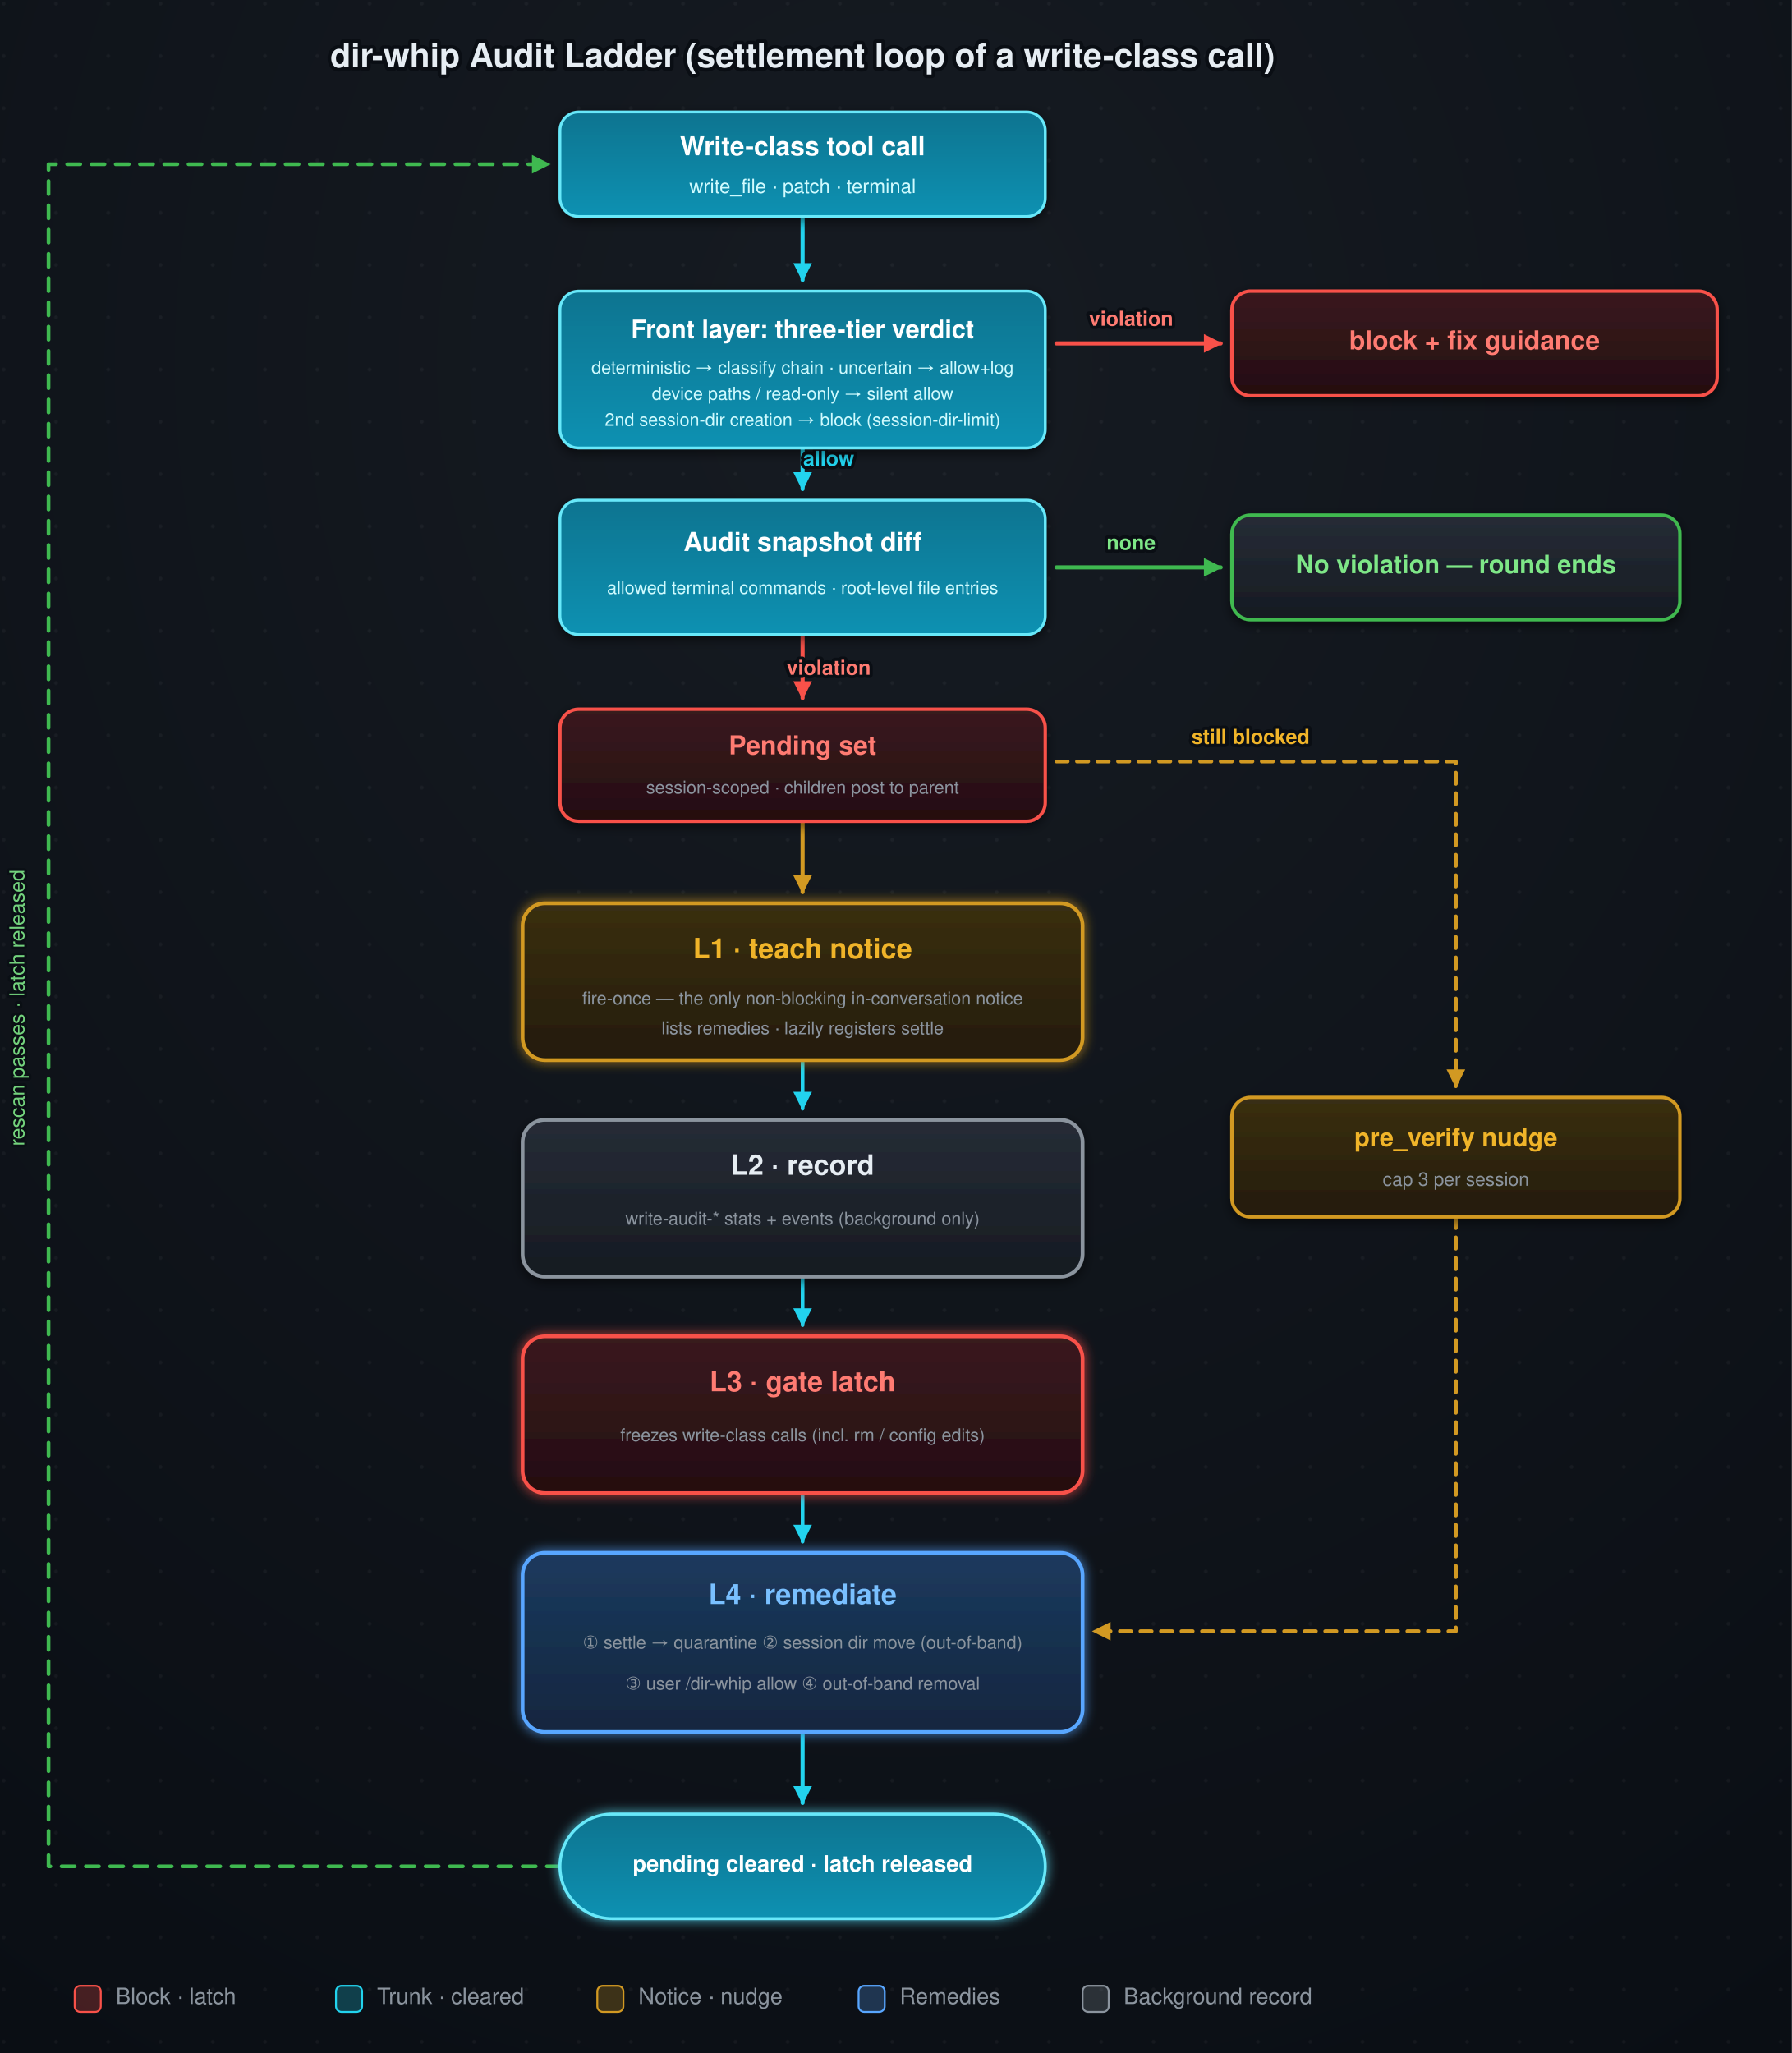
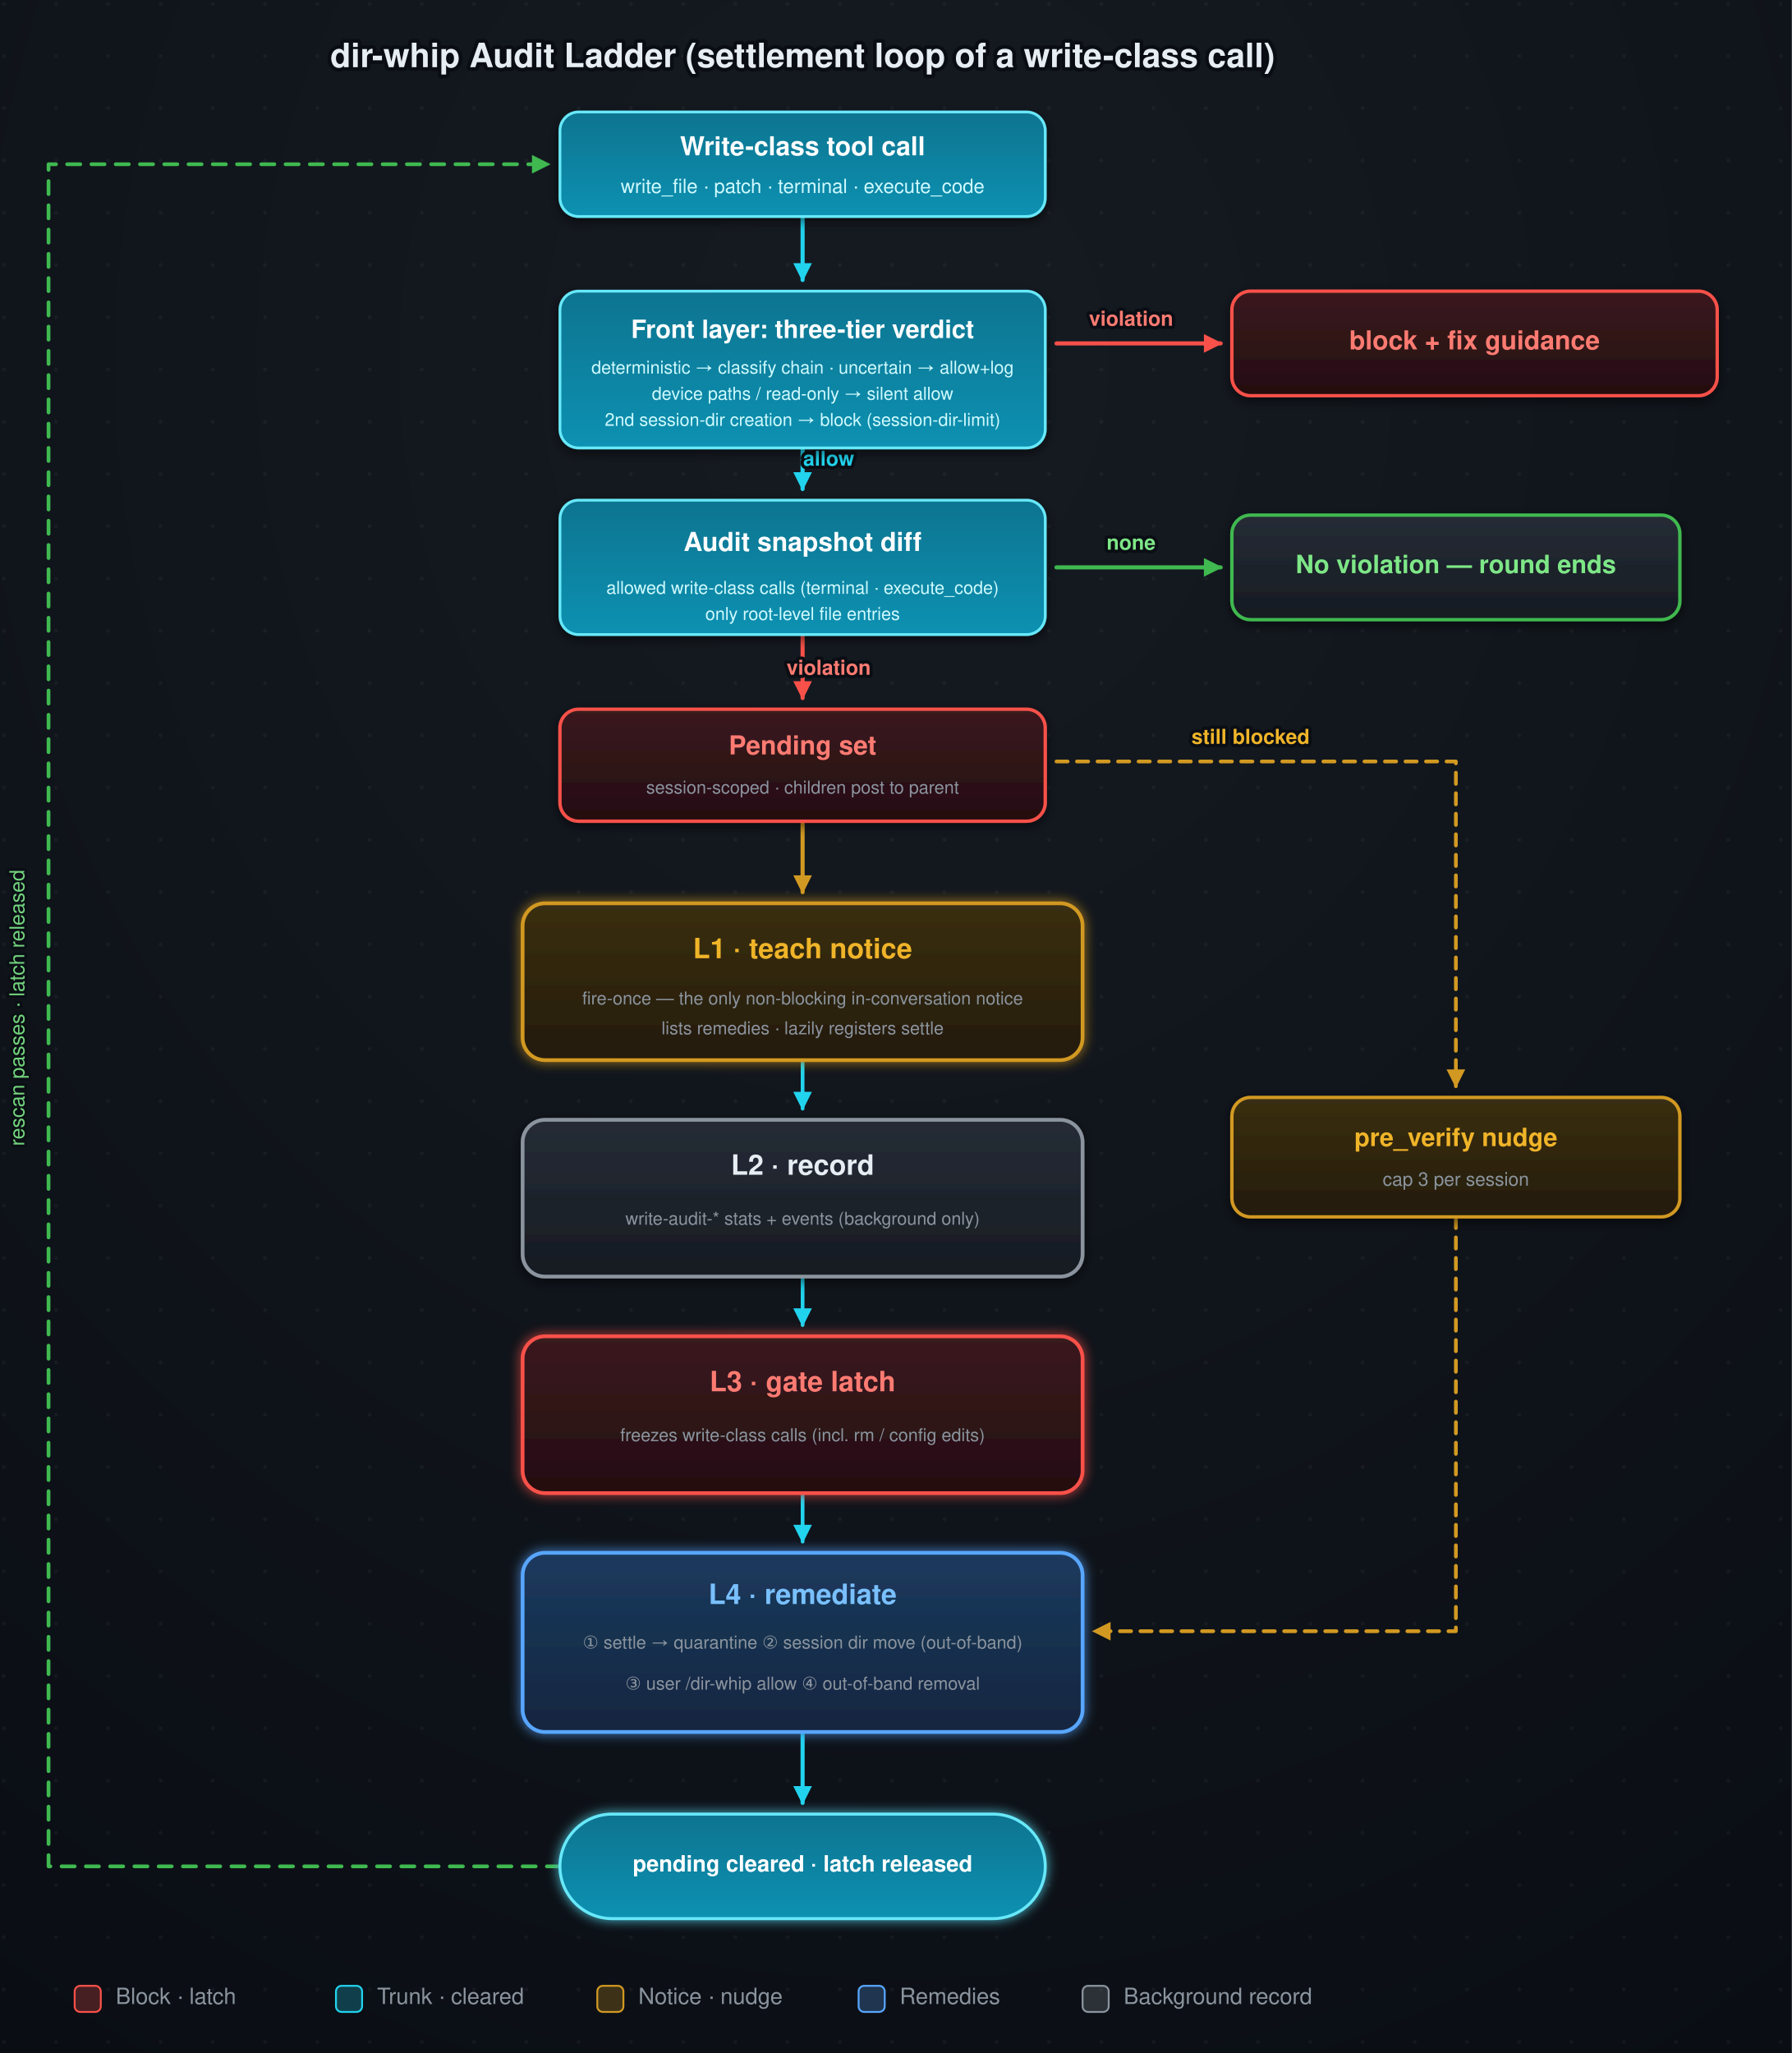
<svg xmlns="http://www.w3.org/2000/svg" width="960" height="1100" viewBox="0 0 960 1100" font-family="system-ui,'Segoe UI',Helvetica,Arial,sans-serif">
  <defs>
    <radialGradient id="bg" cx="50%" cy="18%" r="95%">
      <stop offset="0%" stop-color="#161b22" />
      <stop offset="100%" stop-color="#0a0e14" />
    </radialGradient>
    <linearGradient id="cyanGrad" x1="0" y1="0" x2="0" y2="1">
      <stop offset="0%" stop-color="#0e7490" />
      <stop offset="100%" stop-color="#0891b2" />
    </linearGradient>
    <linearGradient id="blueGrad" x1="0" y1="0" x2="0" y2="1">
      <stop offset="0%" stop-color="#1c3a5e" />
      <stop offset="100%" stop-color="#12263f" />
    </linearGradient>
    <linearGradient id="amberGrad" x1="0" y1="0" x2="0" y2="1">
      <stop offset="0%" stop-color="#3a2f12" />
      <stop offset="100%" stop-color="#241b08" />
    </linearGradient>
    <linearGradient id="redGrad" x1="0" y1="0" x2="0" y2="1">
      <stop offset="0%" stop-color="#3a1a1f" />
      <stop offset="100%" stop-color="#240d10" />
    </linearGradient>
    <linearGradient id="slateGrad" x1="0" y1="0" x2="0" y2="1">
      <stop offset="0%" stop-color="#262c36" />
      <stop offset="100%" stop-color="#161b22" />
    </linearGradient>
    <pattern id="dots" width="28" height="28" patternUnits="userSpaceOnUse">
      <circle cx="2" cy="2" r="1" fill="#ffffff" opacity="0.04" />
    </pattern>
    <filter id="glow" x="-60%" y="-60%" width="220%" height="220%">
      <feGaussianBlur stdDeviation="3" result="b" />
      <feMerge>
        <feMergeNode in="b" />
        <feMergeNode in="SourceGraphic" />
      </feMerge>
    </filter>
    <filter id="soft" x="-40%" y="-40%" width="180%" height="180%">
      <feDropShadow dx="0" dy="2" stdDeviation="3" flood-color="#000000" flood-opacity="0.55" />
    </filter>
    <marker id="ah-cyan" markerWidth="10" markerHeight="10" refX="9" refY="5" orient="auto" markerUnits="userSpaceOnUse">
      <path d="M0,0 L10,5 L0,10 z" fill="#22d3ee" />
    </marker>
    <marker id="ah-green" markerWidth="10" markerHeight="10" refX="9" refY="5" orient="auto" markerUnits="userSpaceOnUse">
      <path d="M0,0 L10,5 L0,10 z" fill="#3fb950" />
    </marker>
    <marker id="ah-amber" markerWidth="10" markerHeight="10" refX="9" refY="5" orient="auto" markerUnits="userSpaceOnUse">
      <path d="M0,0 L10,5 L0,10 z" fill="#d29922" />
    </marker>
    <marker id="ah-red" markerWidth="10" markerHeight="10" refX="9" refY="5" orient="auto" markerUnits="userSpaceOnUse">
      <path d="M0,0 L10,5 L0,10 z" fill="#f85149" />
    </marker>
  </defs>
  <rect width="960" height="1100" fill="url(#bg)" />
  <rect width="960" height="1100" fill="url(#dots)" />
  <text x="430" y="36" text-anchor="middle" font-size="18" font-weight="800" fill="#e6edf3" paint-order="stroke" stroke="#0a0e14" stroke-width="4" stroke-linejoin="round">dir-whip Audit Ladder (settlement loop of a write-class call)</text>
  <g fill="none" stroke-width="2.2" stroke-linecap="round" stroke-linejoin="round">
    <path d="M430,116 L430,150" stroke="#22d3ee" marker-end="url(#ah-cyan)" />
    <path d="M566,184 L654,184" stroke="#f85149" marker-end="url(#ah-red)" />
    <path d="M430,240 L430,262" stroke="#22d3ee" marker-end="url(#ah-cyan)" />
    <path d="M566,304 L654,304" stroke="#3fb950" marker-end="url(#ah-green)" />
    <path d="M430,340 L430,374" stroke="#f85149" marker-end="url(#ah-red)" />
    <path d="M430,440 L430,478" stroke="#d29922" marker-end="url(#ah-amber)" />
    <path d="M430,568 L430,594" stroke="#22d3ee" stroke-width="2" marker-end="url(#ah-cyan)" />
    <path d="M430,684 L430,710" stroke="#22d3ee" stroke-width="2" marker-end="url(#ah-cyan)" />
    <path d="M430,800 L430,826" stroke="#22d3ee" stroke-width="2" marker-end="url(#ah-cyan)" />
    <path d="M430,928 L430,966" stroke="#22d3ee" marker-end="url(#ah-cyan)" />
    <path d="M566,408 L780,408 L780,582" fill="none" stroke="#d29922" stroke-width="2" stroke-dasharray="6 5" marker-end="url(#ah-amber)" />
    <path d="M780,652 L780,874 L586,874" fill="none" stroke="#d29922" stroke-width="2" stroke-dasharray="6 5" marker-end="url(#ah-amber)" />
    <path d="M300,1000 L26,1000 L26,88 L294,88" stroke="#3fb950" stroke-width="2" stroke-dasharray="7 6" marker-end="url(#ah-green)" />
  </g>
  <g font-size="11" font-weight="600" text-anchor="middle" dominant-baseline="central" paint-order="stroke" stroke="#0a0e14" stroke-width="3.5" stroke-linejoin="round">
    <text x="606" y="172" fill="#ff7b72">violation</text>
    <text x="444" y="247" fill="#22d3ee">allow</text>
    <text x="606" y="292" fill="#7ee787">none</text>
    <text x="444" y="359" fill="#ff7b72">violation</text>
    <text x="670" y="396" fill="#f0b429">still blocked</text>
  </g>
  <text transform="rotate(-90 13 540)" x="13" y="540" text-anchor="middle" font-size="11" fill="#7ee787" opacity="0.9" paint-order="stroke" stroke="#0a0e14" stroke-width="3" stroke-linejoin="round">rescan passes · latch released</text>
  <rect x="300" y="60" width="260" height="56" rx="10" fill="url(#cyanGrad)" stroke="#67e8f9" stroke-width="1.5" filter="url(#soft)" />
  <text x="430" y="80" text-anchor="middle" dominant-baseline="central" font-size="14" font-weight="700" fill="#ffffff">Write-class tool call</text>
-   <text x="430" y="101" text-anchor="middle" dominant-baseline="central" font-size="10.5" fill="#cffafe">write_file · patch · terminal</text>
+   <text x="430" y="101" text-anchor="middle" dominant-baseline="central" font-size="10.5" fill="#cffafe">write_file · patch · terminal · execute_code</text>
  <rect x="300" y="156" width="260" height="84" rx="10" fill="url(#cyanGrad)" stroke="#67e8f9" stroke-width="1.5" filter="url(#soft)" />
  <text x="430" y="178" text-anchor="middle" dominant-baseline="central" font-size="13.5" font-weight="700" fill="#ffffff">Front layer: three-tier verdict</text>
  <text x="430" y="198" text-anchor="middle" dominant-baseline="central" font-size="9.5" fill="#cffafe">deterministic → classify chain · uncertain → allow+log</text>
  <text x="430" y="212" text-anchor="middle" dominant-baseline="central" font-size="9.5" fill="#cffafe">device paths / read-only → silent allow</text>
  <text x="430" y="226" text-anchor="middle" dominant-baseline="central" font-size="9.5" fill="#cffafe">2nd session-dir creation → block (session-dir-limit)</text>
  <rect x="660" y="156" width="260" height="56" rx="10" fill="url(#redGrad)" stroke="#f85149" stroke-width="1.8" filter="url(#soft)" />
  <text x="790" y="184" text-anchor="middle" dominant-baseline="central" font-size="14" font-weight="700" fill="#ff7b72">block + fix guidance</text>
  <rect x="300" y="268" width="260" height="72" rx="10" fill="url(#cyanGrad)" stroke="#67e8f9" stroke-width="1.5" filter="url(#soft)" />
  <text x="430" y="292" text-anchor="middle" dominant-baseline="central" font-size="14" font-weight="700" fill="#ffffff">Audit snapshot diff</text>
-   <text x="430" y="316" text-anchor="middle" dominant-baseline="central" font-size="9.5" fill="#cffafe">allowed terminal commands · root-level file entries</text>
+   <text x="430" y="316" text-anchor="middle" dominant-baseline="central" font-size="9.5" fill="#cffafe">allowed write-class calls (terminal · execute_code)<tspan x="430" dy="14">only root-level file entries</tspan>
+   </text>
  <rect x="660" y="276" width="240" height="56" rx="10" fill="url(#slateGrad)" stroke="#3fb950" stroke-width="1.8" filter="url(#soft)" />
  <text x="780" y="304" text-anchor="middle" dominant-baseline="central" font-size="13.5" font-weight="700" fill="#7ee787">No violation — round ends</text>
  <rect x="300" y="380" width="260" height="60" rx="10" fill="url(#redGrad)" stroke="#f85149" stroke-width="1.8" filter="url(#soft)" />
  <text x="430" y="401" text-anchor="middle" dominant-baseline="central" font-size="14" font-weight="700" fill="#ff7b72">Pending set</text>
  <text x="430" y="423" text-anchor="middle" dominant-baseline="central" font-size="9.5" fill="#8b949e">session-scoped · children post to parent</text>
  <rect x="280" y="484" width="300" height="84" rx="12" fill="url(#amberGrad)" stroke="#d29922" stroke-width="2" filter="url(#glow)" />
  <text x="430" y="510" text-anchor="middle" dominant-baseline="central" font-size="15" font-weight="800" fill="#f0b429">L1 · teach notice</text>
  <text x="430" y="536" text-anchor="middle" dominant-baseline="central" font-size="9.5" fill="#8b949e">fire-once — the only non-blocking in-conversation notice</text>
  <text x="430" y="552" text-anchor="middle" dominant-baseline="central" font-size="9.5" fill="#8b949e">lists remedies · lazily registers settle</text>
  <rect x="280" y="600" width="300" height="84" rx="12" fill="url(#slateGrad)" stroke="#8b949e" stroke-width="2" filter="url(#soft)" />
  <text x="430" y="626" text-anchor="middle" dominant-baseline="central" font-size="15" font-weight="800" fill="#e6edf3">L2 · record</text>
  <text x="430" y="654" text-anchor="middle" dominant-baseline="central" font-size="9.5" fill="#8b949e">write-audit-* stats + events (background only)</text>
  <rect x="280" y="716" width="300" height="84" rx="12" fill="url(#redGrad)" stroke="#f85149" stroke-width="2" filter="url(#glow)" />
  <text x="430" y="742" text-anchor="middle" dominant-baseline="central" font-size="15" font-weight="800" fill="#ff7b72">L3 · gate latch</text>
  <text x="430" y="770" text-anchor="middle" dominant-baseline="central" font-size="9.5" fill="#8b949e">freezes write-class calls (incl. rm / config edits)</text>
  <rect x="280" y="832" width="300" height="96" rx="12" fill="url(#blueGrad)" stroke="#58a6ff" stroke-width="2" filter="url(#glow)" />
  <text x="430" y="856" text-anchor="middle" dominant-baseline="central" font-size="15" font-weight="800" fill="#79c0ff">L4 · remediate</text>
  <text x="430" y="880" text-anchor="middle" dominant-baseline="central" font-size="9.5" fill="#8b949e">① settle → quarantine ② session dir move (out-of-band)</text>
  <text x="430" y="902" text-anchor="middle" dominant-baseline="central" font-size="9.5" fill="#8b949e">③ user /dir-whip allow ④ out-of-band removal</text>
  <rect x="300" y="972" width="260" height="56" rx="28" fill="url(#cyanGrad)" stroke="#67e8f9" stroke-width="1.6" filter="url(#glow)" />
  <text x="430" y="1000" text-anchor="middle" dominant-baseline="central" font-size="12" font-weight="700" fill="#ffffff">pending cleared · latch released</text>
  <rect x="660" y="588" width="240" height="64" rx="10" fill="url(#amberGrad)" stroke="#d29922" stroke-width="1.8" filter="url(#soft)" />
  <text x="780" y="611" text-anchor="middle" dominant-baseline="central" font-size="13.5" font-weight="700" fill="#f0b429">pre_verify nudge</text>
  <text x="780" y="633" text-anchor="middle" dominant-baseline="central" font-size="10" fill="#8b949e">cap 3 per session</text>
  <g font-size="12" fill="#8b949e" dominant-baseline="central">
    <rect x="40" y="1064" width="14" height="14" rx="3" fill="#f85149" fill-opacity="0.25" stroke="#f85149" />
    <text x="62" y="1071">Block · latch</text>
    <rect x="180" y="1064" width="14" height="14" rx="3" fill="#22d3ee" fill-opacity="0.25" stroke="#22d3ee" />
    <text x="202" y="1071">Trunk · cleared</text>
    <rect x="320" y="1064" width="14" height="14" rx="3" fill="#d29922" fill-opacity="0.25" stroke="#d29922" />
    <text x="342" y="1071">Notice · nudge</text>
    <rect x="460" y="1064" width="14" height="14" rx="3" fill="#58a6ff" fill-opacity="0.25" stroke="#58a6ff" />
    <text x="482" y="1071">Remedies</text>
    <rect x="580" y="1064" width="14" height="14" rx="3" fill="#8b949e" fill-opacity="0.25" stroke="#8b949e" />
    <text x="602" y="1071">Background record</text>
  </g>
</svg>
